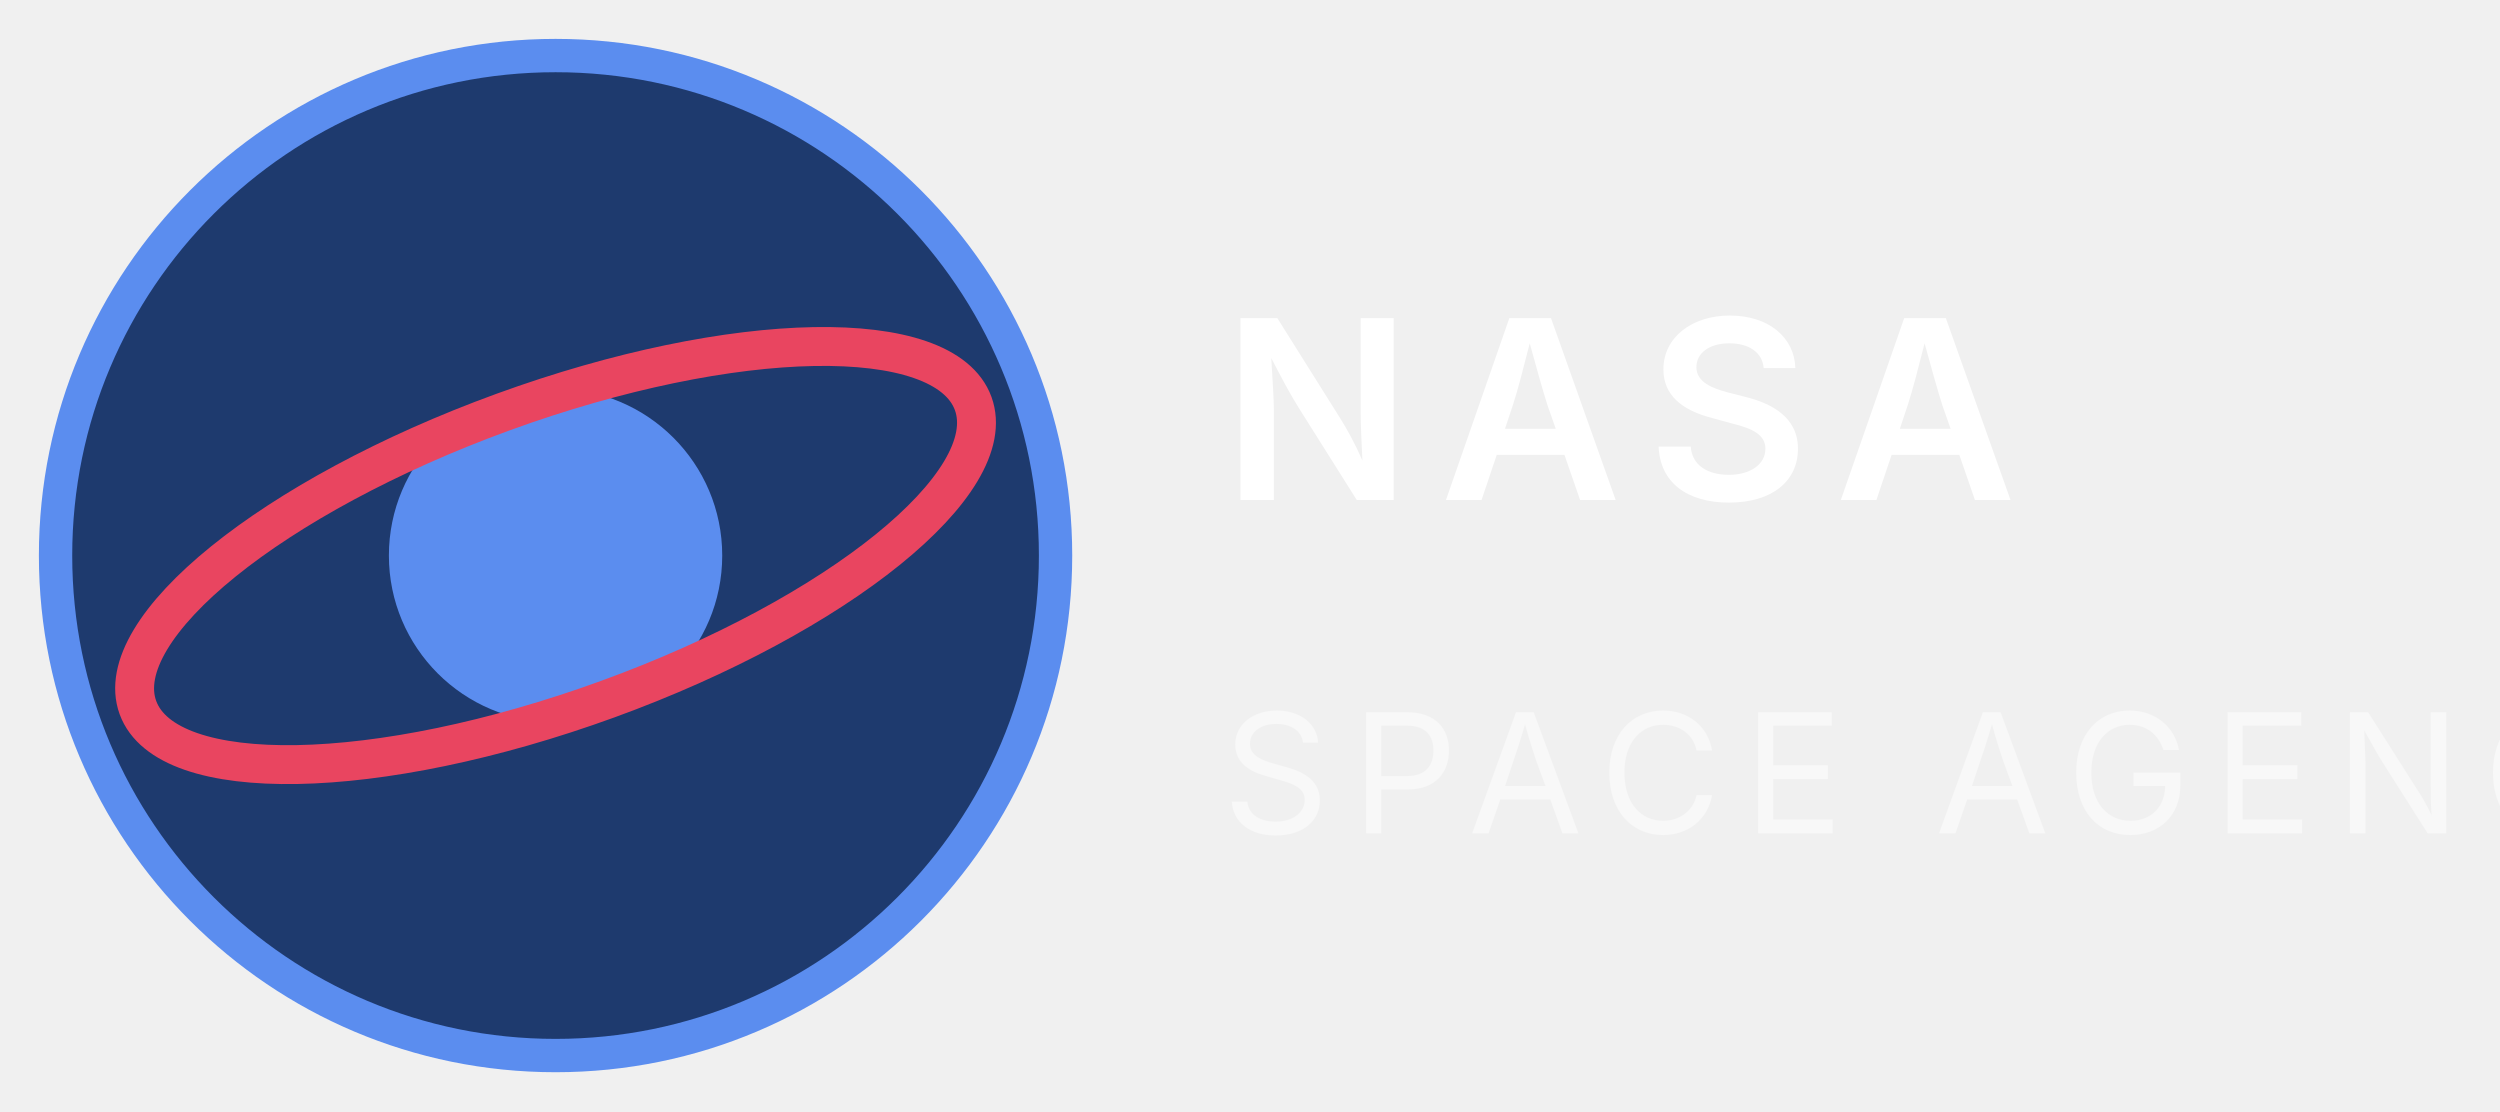
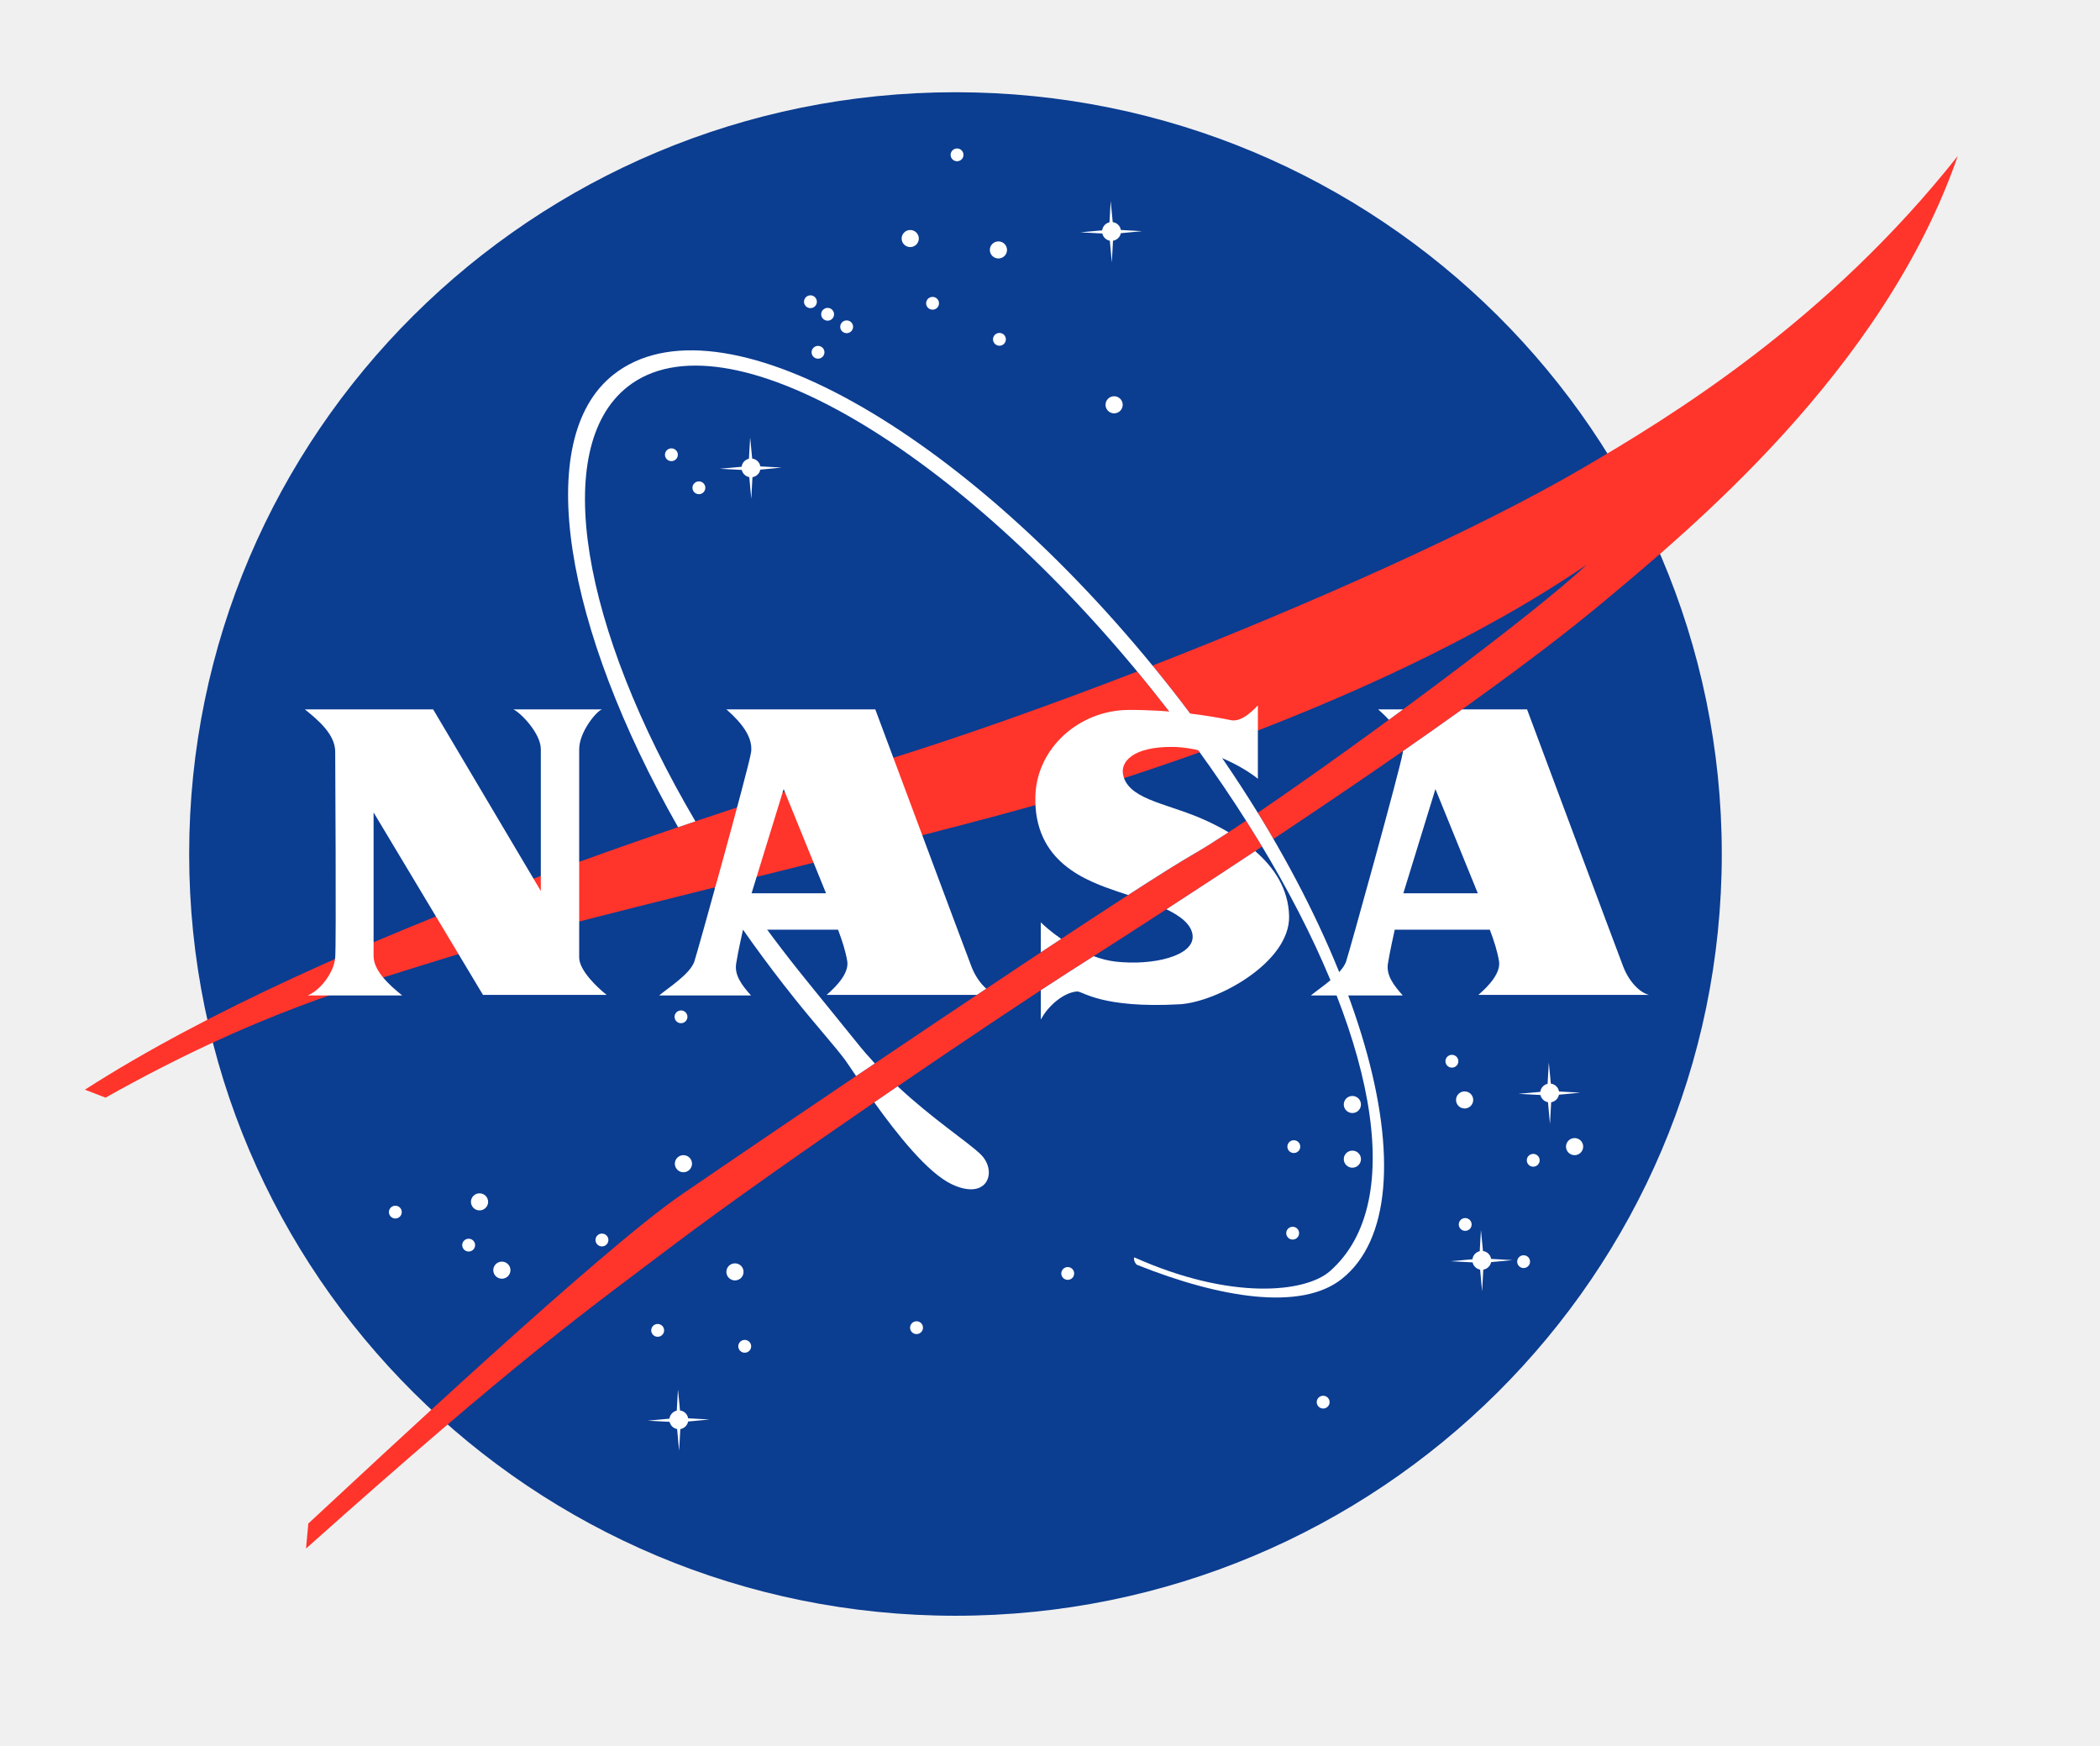
- <svg xmlns="http://www.w3.org/2000/svg" width="90" height="40" viewBox="0 0 90 40">
-   <circle cx="20" cy="20" r="18" fill="#1e3a6e" stroke="#5b8def" stroke-width="1.2" />
-   <circle cx="20" cy="20" r="6" fill="#5b8def" />
-   <ellipse cx="20" cy="20" rx="16" ry="5.5" fill="none" stroke="#e94560" stroke-width="1.4" transform="rotate(-20 20 20)" />
-   <text x="44" y="18" font-family="Inter,sans-serif" font-size="9" font-weight="600" fill="#fff" letter-spacing="1">NASA</text>
-   <text x="44" y="30" font-family="Inter,sans-serif" font-size="6" font-weight="400" fill="rgba(255,255,255,0.5)" letter-spacing="0.8">SPACE AGENCY</text>
+ <svg xmlns="http://www.w3.org/2000/svg" width="77" height="64" viewBox="0 0 77 64" fill="none">
+   <path d="M35.034 59.228C50.552 59.228 63.132 46.726 63.132 31.304C63.132 15.883 50.552 3.381 35.034 3.381C19.516 3.381 6.936 15.883 6.936 31.304C6.936 46.726 19.516 59.228 35.034 59.228Z" fill="#0B3D91" />
+   <path d="M33.375 9.057C33.549 9.057 33.69 8.917 33.69 8.744C33.69 8.572 33.549 8.431 33.375 8.431C33.201 8.431 33.06 8.572 33.06 8.744C33.06 8.917 33.201 9.057 33.375 9.057Z" fill="white" />
+   <path d="M36.609 9.475C36.783 9.475 36.924 9.335 36.924 9.162C36.924 8.989 36.783 8.849 36.609 8.849C36.435 8.849 36.294 8.989 36.294 9.162C36.294 9.335 36.435 9.475 36.609 9.475Z" fill="white" />
+   <path d="M40.851 15.152C41.025 15.152 41.166 15.011 41.166 14.838C41.166 14.665 41.025 14.525 40.851 14.525C40.677 14.525 40.536 14.665 40.536 14.838C40.536 15.011 40.677 15.152 40.851 15.152Z" fill="white" />
+   <path d="M17.583 44.369C17.757 44.369 17.898 44.229 17.898 44.056C17.898 43.883 17.757 43.743 17.583 43.743C17.409 43.743 17.268 43.883 17.268 44.056C17.268 44.229 17.409 44.369 17.583 44.369Z" fill="white" />
+   <path d="M18.402 46.873C18.576 46.873 18.717 46.733 18.717 46.56C18.717 46.387 18.576 46.247 18.402 46.247C18.228 46.247 18.087 46.387 18.087 46.56C18.087 46.733 18.228 46.873 18.402 46.873Z" fill="white" />
+   <path d="M14.496 44.666C14.627 44.666 14.732 44.561 14.732 44.431C14.732 44.302 14.627 44.197 14.496 44.197C14.366 44.197 14.26 44.302 14.26 44.431C14.26 44.561 14.366 44.666 14.496 44.666Z" fill="white" />
+   <path d="M27.306 49.586C27.437 49.586 27.543 49.481 27.543 49.351C27.543 49.221 27.437 49.116 27.306 49.116C27.176 49.116 27.07 49.221 27.07 49.351C27.07 49.481 27.176 49.586 27.306 49.586Z" fill="white" />
+   <path d="M47.398 45.438C47.528 45.438 47.634 45.333 47.634 45.203C47.634 45.074 47.528 44.969 47.398 44.969C47.267 44.969 47.162 45.074 47.162 45.203C47.162 45.333 47.267 45.438 47.398 45.438Z" fill="white" />
+   <path d="M53.236 39.136C53.367 39.136 53.473 39.031 53.473 38.901C53.473 38.771 53.367 38.666 53.236 38.666C53.106 38.666 53 38.771 53 38.901C53 39.031 53.106 39.136 53.236 39.136Z" fill="white" />
+   <path d="M24.618 16.904C24.749 16.904 24.854 16.799 24.854 16.669C24.854 16.54 24.749 16.435 24.618 16.435C24.488 16.435 24.382 16.54 24.382 16.669C24.382 16.799 24.488 16.904 24.618 16.904Z" fill="white" />
+   <path d="M31.044 12.213C31.175 12.213 31.28 12.108 31.28 11.979C31.28 11.85 31.175 11.745 31.044 11.745C30.914 11.745 30.808 11.85 30.808 11.979C30.808 12.108 30.914 12.213 31.044 12.213Z" fill="white" />
+   <path d="M30.346 11.755C30.477 11.755 30.582 11.65 30.582 11.52C30.582 11.391 30.477 11.286 30.346 11.286C30.216 11.286 30.11 11.391 30.11 11.52C30.11 11.65 30.216 11.755 30.346 11.755Z" fill="white" />
+   <path d="M29.716 11.295C29.847 11.295 29.952 11.19 29.952 11.061C29.952 10.931 29.847 10.826 29.716 10.826C29.586 10.826 29.48 10.931 29.48 11.061C29.48 11.19 29.586 11.295 29.716 11.295Z" fill="white" />
+   <path d="M25.626 18.115C25.757 18.115 25.862 18.01 25.862 17.88C25.862 17.751 25.757 17.646 25.626 17.646C25.496 17.646 25.39 17.751 25.39 17.88C25.39 18.01 25.496 18.115 25.626 18.115Z" fill="white" />
+   <path d="M35.092 5.911C35.222 5.911 35.328 5.806 35.328 5.677C35.328 5.547 35.222 5.442 35.092 5.442C34.961 5.442 34.856 5.547 34.856 5.677C34.856 5.806 34.961 5.911 35.092 5.911Z" fill="white" />
+   <path d="M36.646 12.673C36.777 12.673 36.882 12.568 36.882 12.438C36.882 12.309 36.777 12.204 36.646 12.204C36.516 12.204 36.41 12.309 36.41 12.438C36.41 12.568 36.516 12.673 36.646 12.673Z" fill="white" />
+   <path d="M34.194 11.352C34.325 11.352 34.43 11.248 34.43 11.118C34.43 10.989 34.325 10.883 34.194 10.883C34.064 10.883 33.958 10.989 33.958 11.118C33.958 11.248 34.064 11.352 34.194 11.352Z" fill="white" />
+   <path d="M29.994 13.148C30.125 13.148 30.23 13.043 30.23 12.913C30.23 12.784 30.125 12.679 29.994 12.679C29.864 12.679 29.758 12.784 29.758 12.913C29.758 13.043 29.864 13.148 29.994 13.148Z" fill="white" />
+   <path d="M48.516 51.632C48.647 51.632 48.752 51.526 48.752 51.397C48.752 51.268 48.647 51.163 48.516 51.163C48.386 51.163 48.28 51.268 48.28 51.397C48.28 51.526 48.386 51.632 48.516 51.632Z" fill="white" />
+   <path d="M17.184 45.877C17.315 45.877 17.421 45.772 17.421 45.642C17.421 45.512 17.315 45.407 17.184 45.407C17.054 45.407 16.948 45.512 16.948 45.642C16.948 45.772 17.054 45.877 17.184 45.877Z" fill="white" />
+   <path d="M33.606 48.903C33.737 48.903 33.843 48.798 33.843 48.668C33.843 48.538 33.737 48.433 33.606 48.433C33.476 48.433 33.37 48.538 33.37 48.668C33.37 48.798 33.476 48.903 33.606 48.903Z" fill="white" />
+   <path d="M22.072 45.689C22.202 45.689 22.308 45.584 22.308 45.454C22.308 45.324 22.202 45.219 22.072 45.219C21.941 45.219 21.835 45.324 21.835 45.454C21.835 45.584 21.941 45.689 22.072 45.689Z" fill="white" />
+   <path d="M24.114 49.002C24.245 49.002 24.351 48.897 24.351 48.767C24.351 48.638 24.245 48.532 24.114 48.532C23.984 48.532 23.878 48.638 23.878 48.767C23.878 48.897 23.984 49.002 24.114 49.002Z" fill="white" />
+   <path d="M39.15 46.915C39.281 46.915 39.386 46.81 39.386 46.681C39.386 46.551 39.281 46.446 39.15 46.446C39.02 46.446 38.914 46.551 38.914 46.681C38.914 46.81 39.02 46.915 39.15 46.915Z" fill="white" />
+   <path d="M47.44 42.266C47.57 42.266 47.676 42.161 47.676 42.031C47.676 41.902 47.57 41.797 47.44 41.797C47.309 41.797 47.204 41.902 47.204 42.031C47.204 42.161 47.309 42.266 47.44 42.266Z" fill="white" />
+   <path d="M53.724 45.119C53.855 45.119 53.96 45.014 53.96 44.885C53.96 44.755 53.855 44.65 53.724 44.65C53.594 44.65 53.488 44.755 53.488 44.885C53.488 45.014 53.594 45.119 53.724 45.119Z" fill="white" />
+   <path d="M55.866 46.482C55.997 46.482 56.102 46.377 56.102 46.247C56.102 46.118 55.997 46.013 55.866 46.013C55.736 46.013 55.63 46.118 55.63 46.247C55.63 46.377 55.736 46.482 55.866 46.482Z" fill="white" />
+   <path d="M56.218 42.767C56.349 42.767 56.454 42.662 56.454 42.532C56.454 42.403 56.349 42.298 56.218 42.298C56.088 42.298 55.983 42.403 55.983 42.532C55.983 42.662 56.088 42.767 56.218 42.767Z" fill="white" />
+   <path d="M24.97 37.507C25.1 37.507 25.206 37.403 25.206 37.273C25.206 37.144 25.1 37.039 24.97 37.039C24.839 37.039 24.734 37.144 24.734 37.273C24.734 37.403 24.839 37.507 24.97 37.507Z" fill="white" />
+   <path d="M25.059 42.971C25.233 42.971 25.374 42.83 25.374 42.657C25.374 42.485 25.233 42.344 25.059 42.344C24.885 42.344 24.744 42.485 24.744 42.657C24.744 42.83 24.885 42.971 25.059 42.971Z" fill="white" />
+   <path d="M26.949 46.936C27.123 46.936 27.264 46.795 27.264 46.623C27.264 46.45 27.123 46.31 26.949 46.31C26.775 46.31 26.634 46.45 26.634 46.623C26.634 46.795 26.775 46.936 26.949 46.936Z" fill="white" />
+   <path d="M49.587 42.804C49.761 42.804 49.902 42.663 49.902 42.49C49.902 42.318 49.761 42.178 49.587 42.178C49.413 42.178 49.272 42.318 49.272 42.49C49.272 42.663 49.413 42.804 49.587 42.804Z" fill="white" />
+   <path d="M57.735 42.344C57.909 42.344 58.05 42.204 58.05 42.031C58.05 41.858 57.909 41.718 57.735 41.718C57.561 41.718 57.42 41.858 57.42 42.031C57.42 42.204 57.561 42.344 57.735 42.344Z" fill="white" />
+   <path d="M53.703 40.633C53.877 40.633 54.018 40.493 54.018 40.32C54.018 40.147 53.877 40.007 53.703 40.007C53.529 40.007 53.388 40.147 53.388 40.32C53.388 40.493 53.529 40.633 53.703 40.633Z" fill="white" />
+   <path d="M49.587 40.8C49.761 40.8 49.902 40.66 49.902 40.487C49.902 40.314 49.761 40.174 49.587 40.174C49.413 40.174 49.272 40.314 49.272 40.487C49.272 40.66 49.413 40.8 49.587 40.8Z" fill="white" />
+   <path d="M41.097 8.548L41.88 8.474L41.098 8.43C41.074 8.28 40.953 8.162 40.8 8.143L40.725 7.368L40.681 8.149C40.539 8.18 40.431 8.298 40.413 8.444L39.612 8.516L40.419 8.559C40.448 8.694 40.557 8.799 40.694 8.824L40.767 9.622L40.81 8.825C40.955 8.801 41.07 8.69 41.097 8.548Z" fill="white" />
+   <path d="M27.877 17.215L28.66 17.14L27.878 17.096C27.854 16.946 27.733 16.829 27.58 16.809L27.505 16.034L27.461 16.815C27.319 16.847 27.21 16.964 27.193 17.11L26.392 17.183L27.198 17.226C27.228 17.36 27.337 17.465 27.474 17.49L27.547 18.289L27.59 17.492C27.735 17.468 27.85 17.357 27.877 17.215Z" fill="white" />
+   <path d="M57.161 40.128L57.945 40.054L57.163 40.01C57.139 39.859 57.017 39.742 56.864 39.722L56.79 38.947L56.745 39.729C56.604 39.76 56.496 39.878 56.478 40.024L55.677 40.096L56.484 40.139C56.513 40.273 56.622 40.379 56.76 40.404L56.832 41.202L56.876 40.405C57.019 40.381 57.134 40.271 57.161 40.128Z" fill="white" />
+   <path d="M25.231 52.108L26.014 52.034L25.232 51.99C25.208 51.84 25.087 51.722 24.934 51.703L24.859 50.929L24.815 51.709C24.673 51.74 24.564 51.858 24.547 52.004L23.746 52.077L24.552 52.12C24.582 52.254 24.691 52.36 24.828 52.384L24.901 53.183L24.945 52.385C25.089 52.362 25.204 52.25 25.231 52.108Z" fill="white" />
+   <path d="M54.673 46.265L55.456 46.191L54.674 46.147C54.65 45.996 54.529 45.879 54.376 45.859L54.301 45.084L54.257 45.865C54.116 45.896 54.007 46.014 53.99 46.16L53.189 46.232L53.995 46.275C54.025 46.41 54.134 46.515 54.271 46.54L54.344 47.338L54.387 46.541C54.531 46.518 54.646 46.407 54.673 46.265Z" fill="white" />
+   <path d="M41.698 24.616C38.431 25.878 35.244 27.004 32.556 27.84C27.092 29.54 12.144 34.143 3.114 39.944L3.87 40.236C9.372 37.148 12.948 36.177 16.386 35.103C20.124 33.934 32.208 31.123 37.68 29.593C39.528 29.076 41.693 28.399 43.987 27.576C43.453 26.836 42.89 26.095 42.298 25.354C42.1 25.105 41.899 24.858 41.698 24.616ZM45.689 30.083C44.898 30.613 44.235 31.037 43.771 31.304C41.083 32.849 27.978 41.739 24.997 43.784C22.016 45.83 13.741 53.593 11.305 55.847L11.221 56.764C19.075 49.752 21.539 48.023 24.661 45.663C28.525 42.741 36.518 37.336 39.235 35.603C41.832 33.948 44.174 32.425 46.276 31.032C46.242 30.975 46.208 30.918 46.173 30.86C46.015 30.602 45.853 30.343 45.689 30.083ZM57.966 17.197C54.14 19.425 48.11 22.115 42.259 24.398C42.399 24.568 42.538 24.74 42.677 24.913C43.331 25.731 43.947 26.555 44.528 27.379C49.127 25.696 54.173 23.436 58.177 20.702C56.27 22.498 49.963 27.182 46.118 29.793C46.316 30.113 46.508 30.434 46.694 30.753C52.519 26.879 56.439 24.028 58.723 22.121C61.873 19.491 69.055 13.606 71.785 5.718C66.996 11.77 61.335 15.234 57.966 17.197Z" fill="#FF342B" />
+   <path d="M31.419 38.219C30.799 37.444 29.942 36.406 29.299 35.601C28.439 34.525 27.643 33.437 26.914 32.351C26.676 32.411 26.438 32.47 26.201 32.529C27.082 33.894 28.059 35.258 29.125 36.591C29.903 37.565 30.611 38.349 30.974 38.836C31.047 38.935 31.193 39.154 31.389 39.444C31.616 39.291 31.845 39.137 32.076 38.981C31.853 38.74 31.632 38.486 31.419 38.219ZM35.941 42.298C35.432 41.819 34.198 41.02 32.913 39.821C32.63 40.014 32.343 40.21 32.056 40.408C32.886 41.569 34.016 42.996 34.901 43.412C36.233 44.04 36.593 42.911 35.941 42.298ZM42.677 24.913C35.333 15.727 26.361 10.68 22.492 13.734C19.488 16.107 20.721 23.039 24.863 30.322C25.077 30.249 25.289 30.177 25.499 30.107C21.319 23.011 20.175 16.417 23.009 14.179C26.57 11.367 35.168 16.433 42.3 25.354C43.776 27.2 45.074 29.053 46.173 30.86C50.381 37.782 51.673 44.041 48.765 46.596C47.875 47.378 45.156 47.685 41.595 46.092C41.545 46.154 41.625 46.322 41.687 46.363C44.761 47.591 47.706 48.059 49.193 46.886C52.766 44.064 50.021 34.1 42.677 24.913Z" fill="white" />
+   <path d="M11.178 26.003H15.882L19.83 32.661C19.83 32.661 19.83 27.84 19.83 27.464C19.83 26.88 19.085 26.118 18.822 26.003C19.137 26.003 21.888 26.003 22.077 26.003C21.878 26.056 21.237 26.828 21.237 27.464C21.237 27.777 21.237 34.769 21.237 35.102C21.237 35.572 21.92 36.219 22.245 36.469H17.709L13.698 29.781C13.698 29.781 13.698 34.769 13.698 35.04C13.698 35.562 14.213 36.062 14.748 36.49H11.283C11.777 36.282 12.249 35.624 12.291 35.102C12.333 34.581 12.291 27.85 12.291 27.558C12.291 26.922 11.672 26.4 11.178 26.003Z" fill="white" />
+   <path d="M54.207 36.469H60.465C60.119 36.386 59.73 35.979 59.52 35.437C59.31 34.894 55.992 26.003 55.992 26.003H53.613C52.938 26.486 52.215 26.995 51.443 27.532C51.441 27.551 51.439 27.571 51.435 27.59C51.332 28.216 49.47 34.917 49.356 35.249C49.199 35.708 48.39 36.219 48.065 36.49H51.435C51.099 36.115 50.826 35.749 50.889 35.332C50.952 34.915 51.141 34.08 51.141 34.08H54.627C54.785 34.497 54.902 34.872 54.963 35.228C55.037 35.656 54.596 36.136 54.207 36.469ZM51.456 32.744L52.632 28.925L54.186 32.744H51.456ZM50.926 26.385C51.099 26.258 51.273 26.131 51.446 26.003H50.532C50.623 26.087 50.774 26.218 50.926 26.385Z" fill="white" />
+   <path d="M26.991 35.332C27.054 34.915 27.243 34.08 27.243 34.08H30.729C30.887 34.497 31.004 34.872 31.065 35.228C31.139 35.656 30.698 36.136 30.309 36.469H35.819C35.934 36.393 36.048 36.316 36.162 36.241C35.949 36.053 35.752 35.771 35.622 35.437C35.412 34.894 32.094 26.003 32.094 26.003H26.634C26.897 26.243 27.653 26.89 27.537 27.59C27.434 28.216 25.572 34.917 25.458 35.249C25.301 35.708 24.492 36.219 24.167 36.49H27.537C27.201 36.115 26.928 35.749 26.991 35.332ZM28.734 28.925L30.288 32.744H27.558L28.734 28.925Z" fill="white" />
+   <path d="M46.024 31.199C44.996 31.879 43.912 32.589 42.769 33.331C43.282 33.578 43.69 33.888 43.729 34.289C43.802 35.041 42.28 35.405 40.904 35.249C40.629 35.217 40.359 35.146 40.102 35.05C39.816 35.233 39.528 35.417 39.235 35.603C38.938 35.793 38.576 36.027 38.164 36.297V37.377C38.437 36.845 39.034 36.369 39.498 36.344C39.697 36.334 40.39 36.97 43.246 36.814C44.632 36.738 47.309 35.27 47.267 33.579C47.242 32.58 46.717 31.801 46.024 31.199ZM38.163 33.809V34.909C38.416 34.742 38.665 34.577 38.91 34.416C38.525 34.15 38.253 33.902 38.163 33.809ZM45.047 30.508C44.781 30.351 44.512 30.214 44.253 30.093C42.909 29.467 41.502 29.352 41.208 28.507C41.001 27.911 41.586 27.359 43.014 27.38C44.442 27.401 45.765 28.246 46.122 28.549V25.857C46.017 25.961 45.557 26.486 45.135 26.399C44.327 26.232 42.951 26.015 41.376 26.024C39.57 26.034 38.016 27.421 37.964 29.175C37.89 31.627 39.864 32.295 40.977 32.681C41.092 32.721 41.223 32.763 41.365 32.808C42.433 32.118 43.277 31.587 43.771 31.304C44.103 31.114 44.538 30.841 45.047 30.508Z" fill="white" />
</svg>
